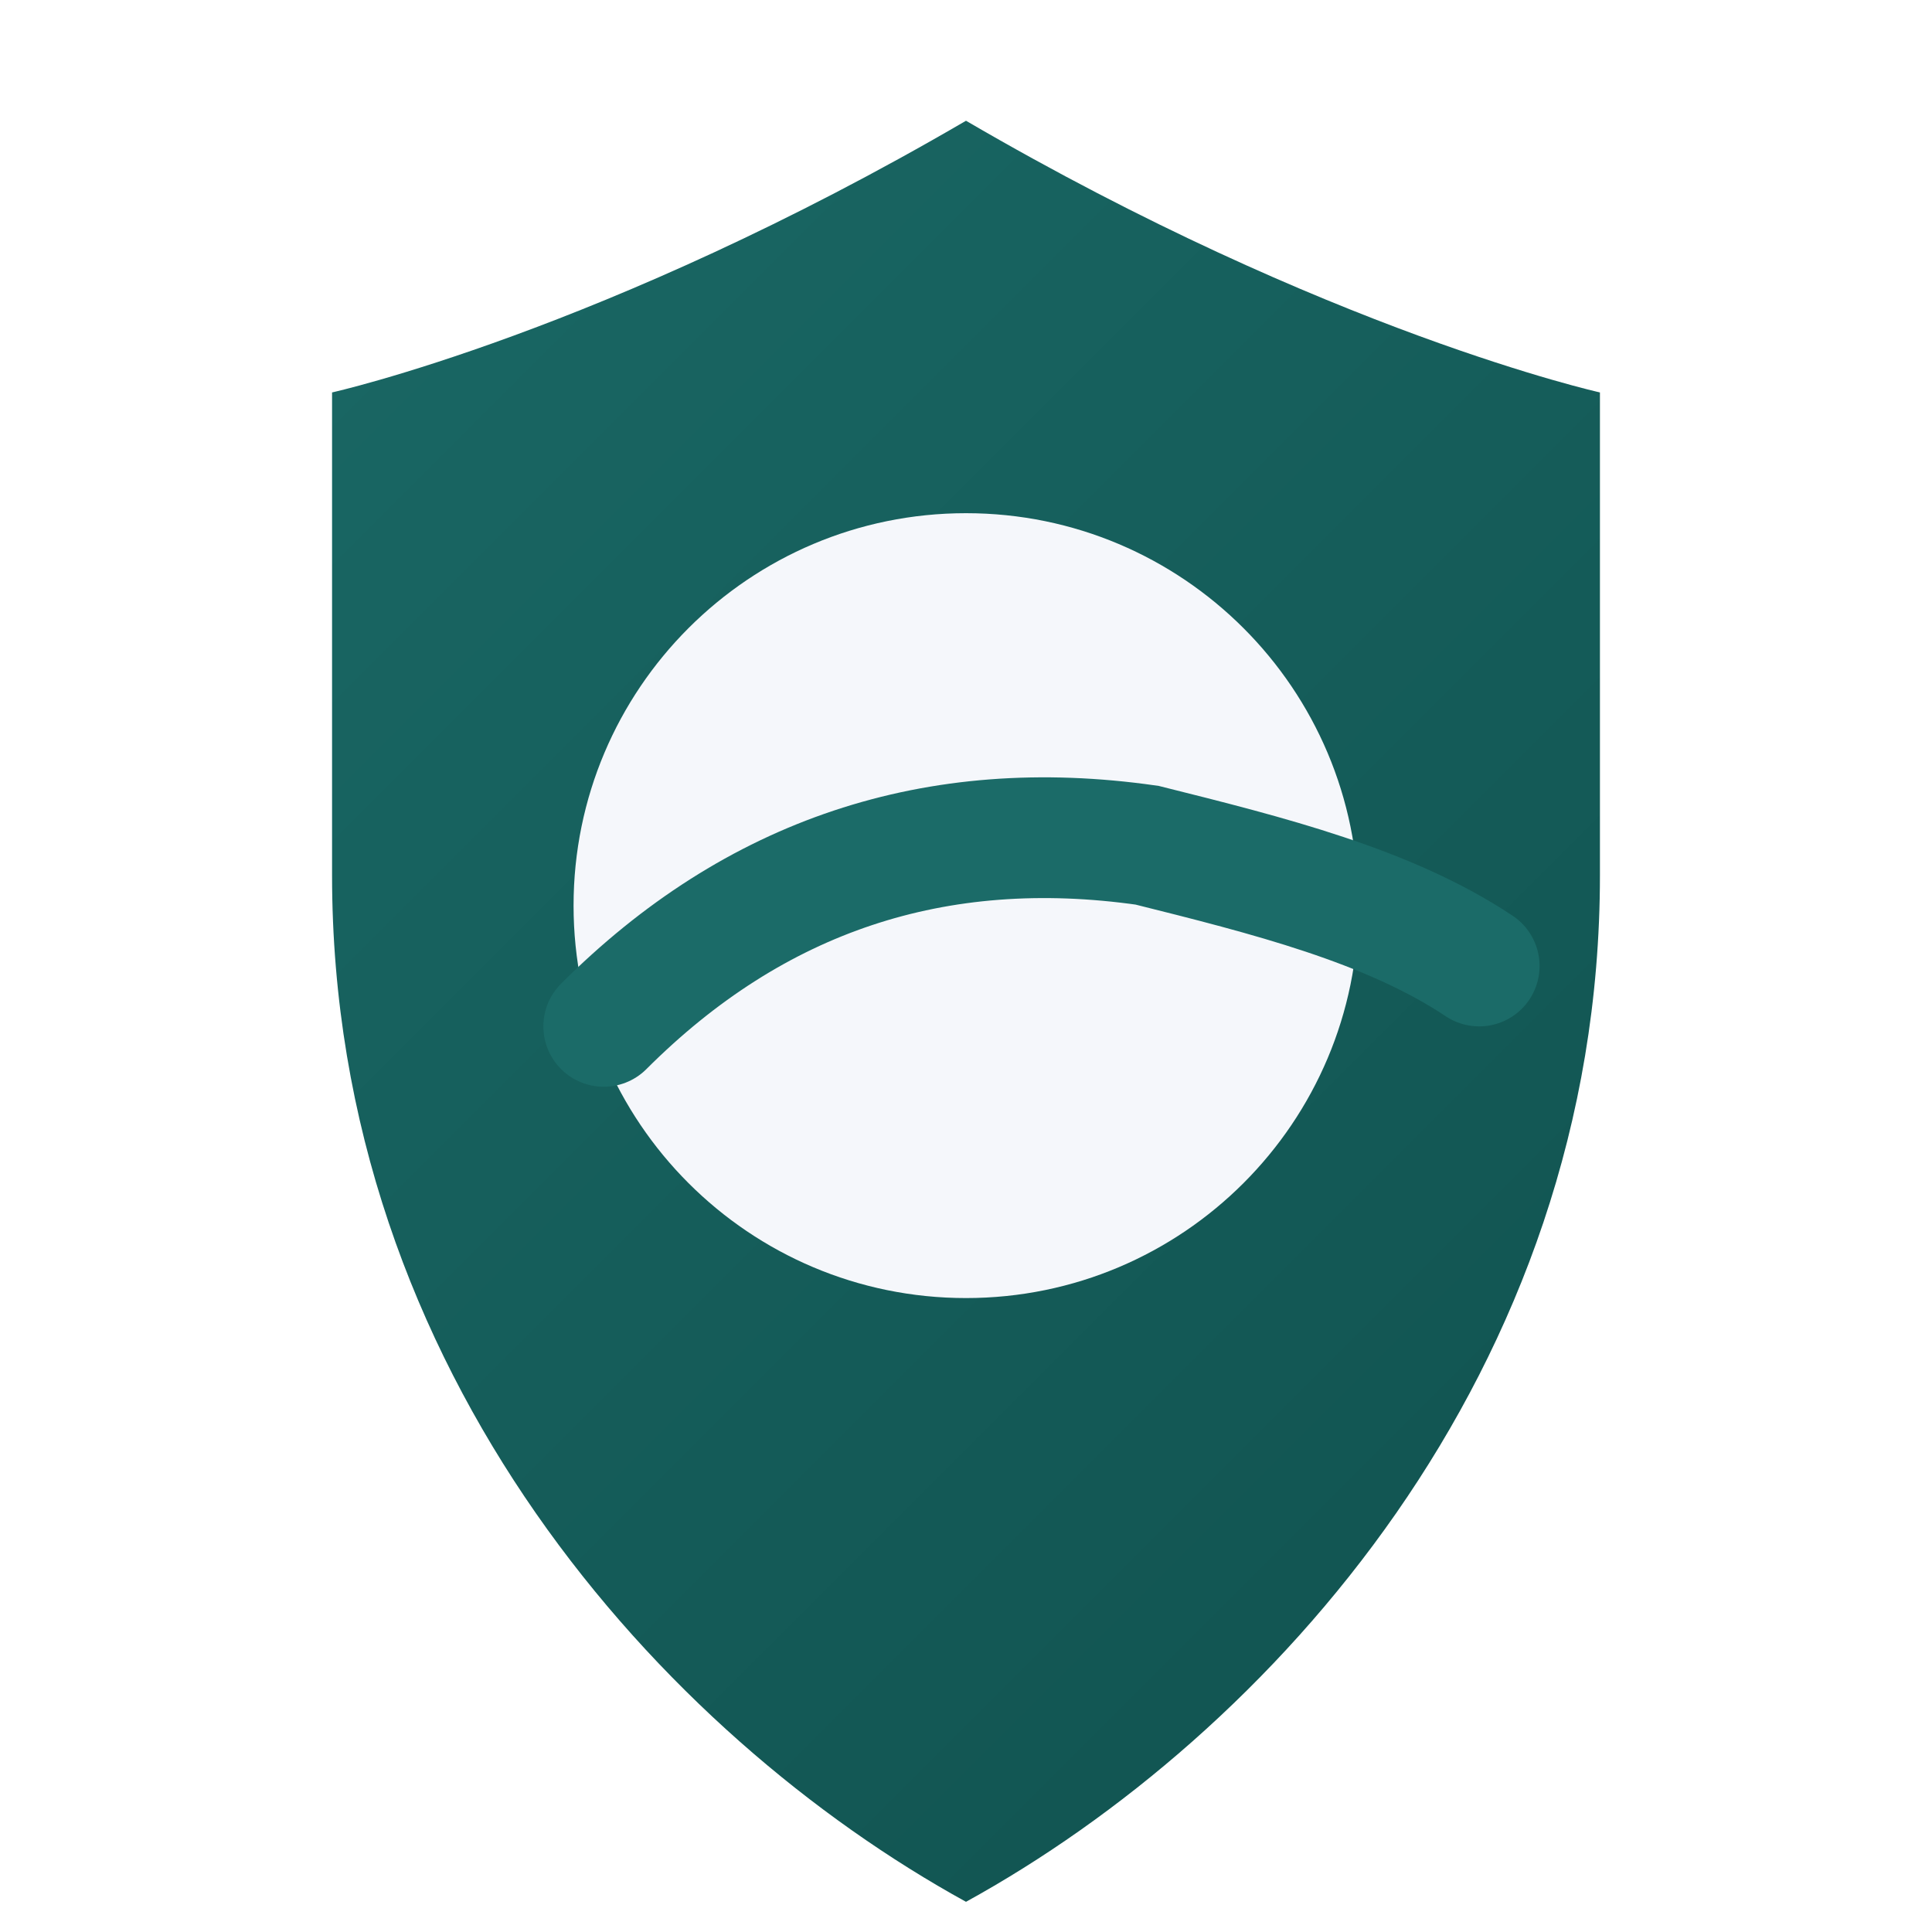
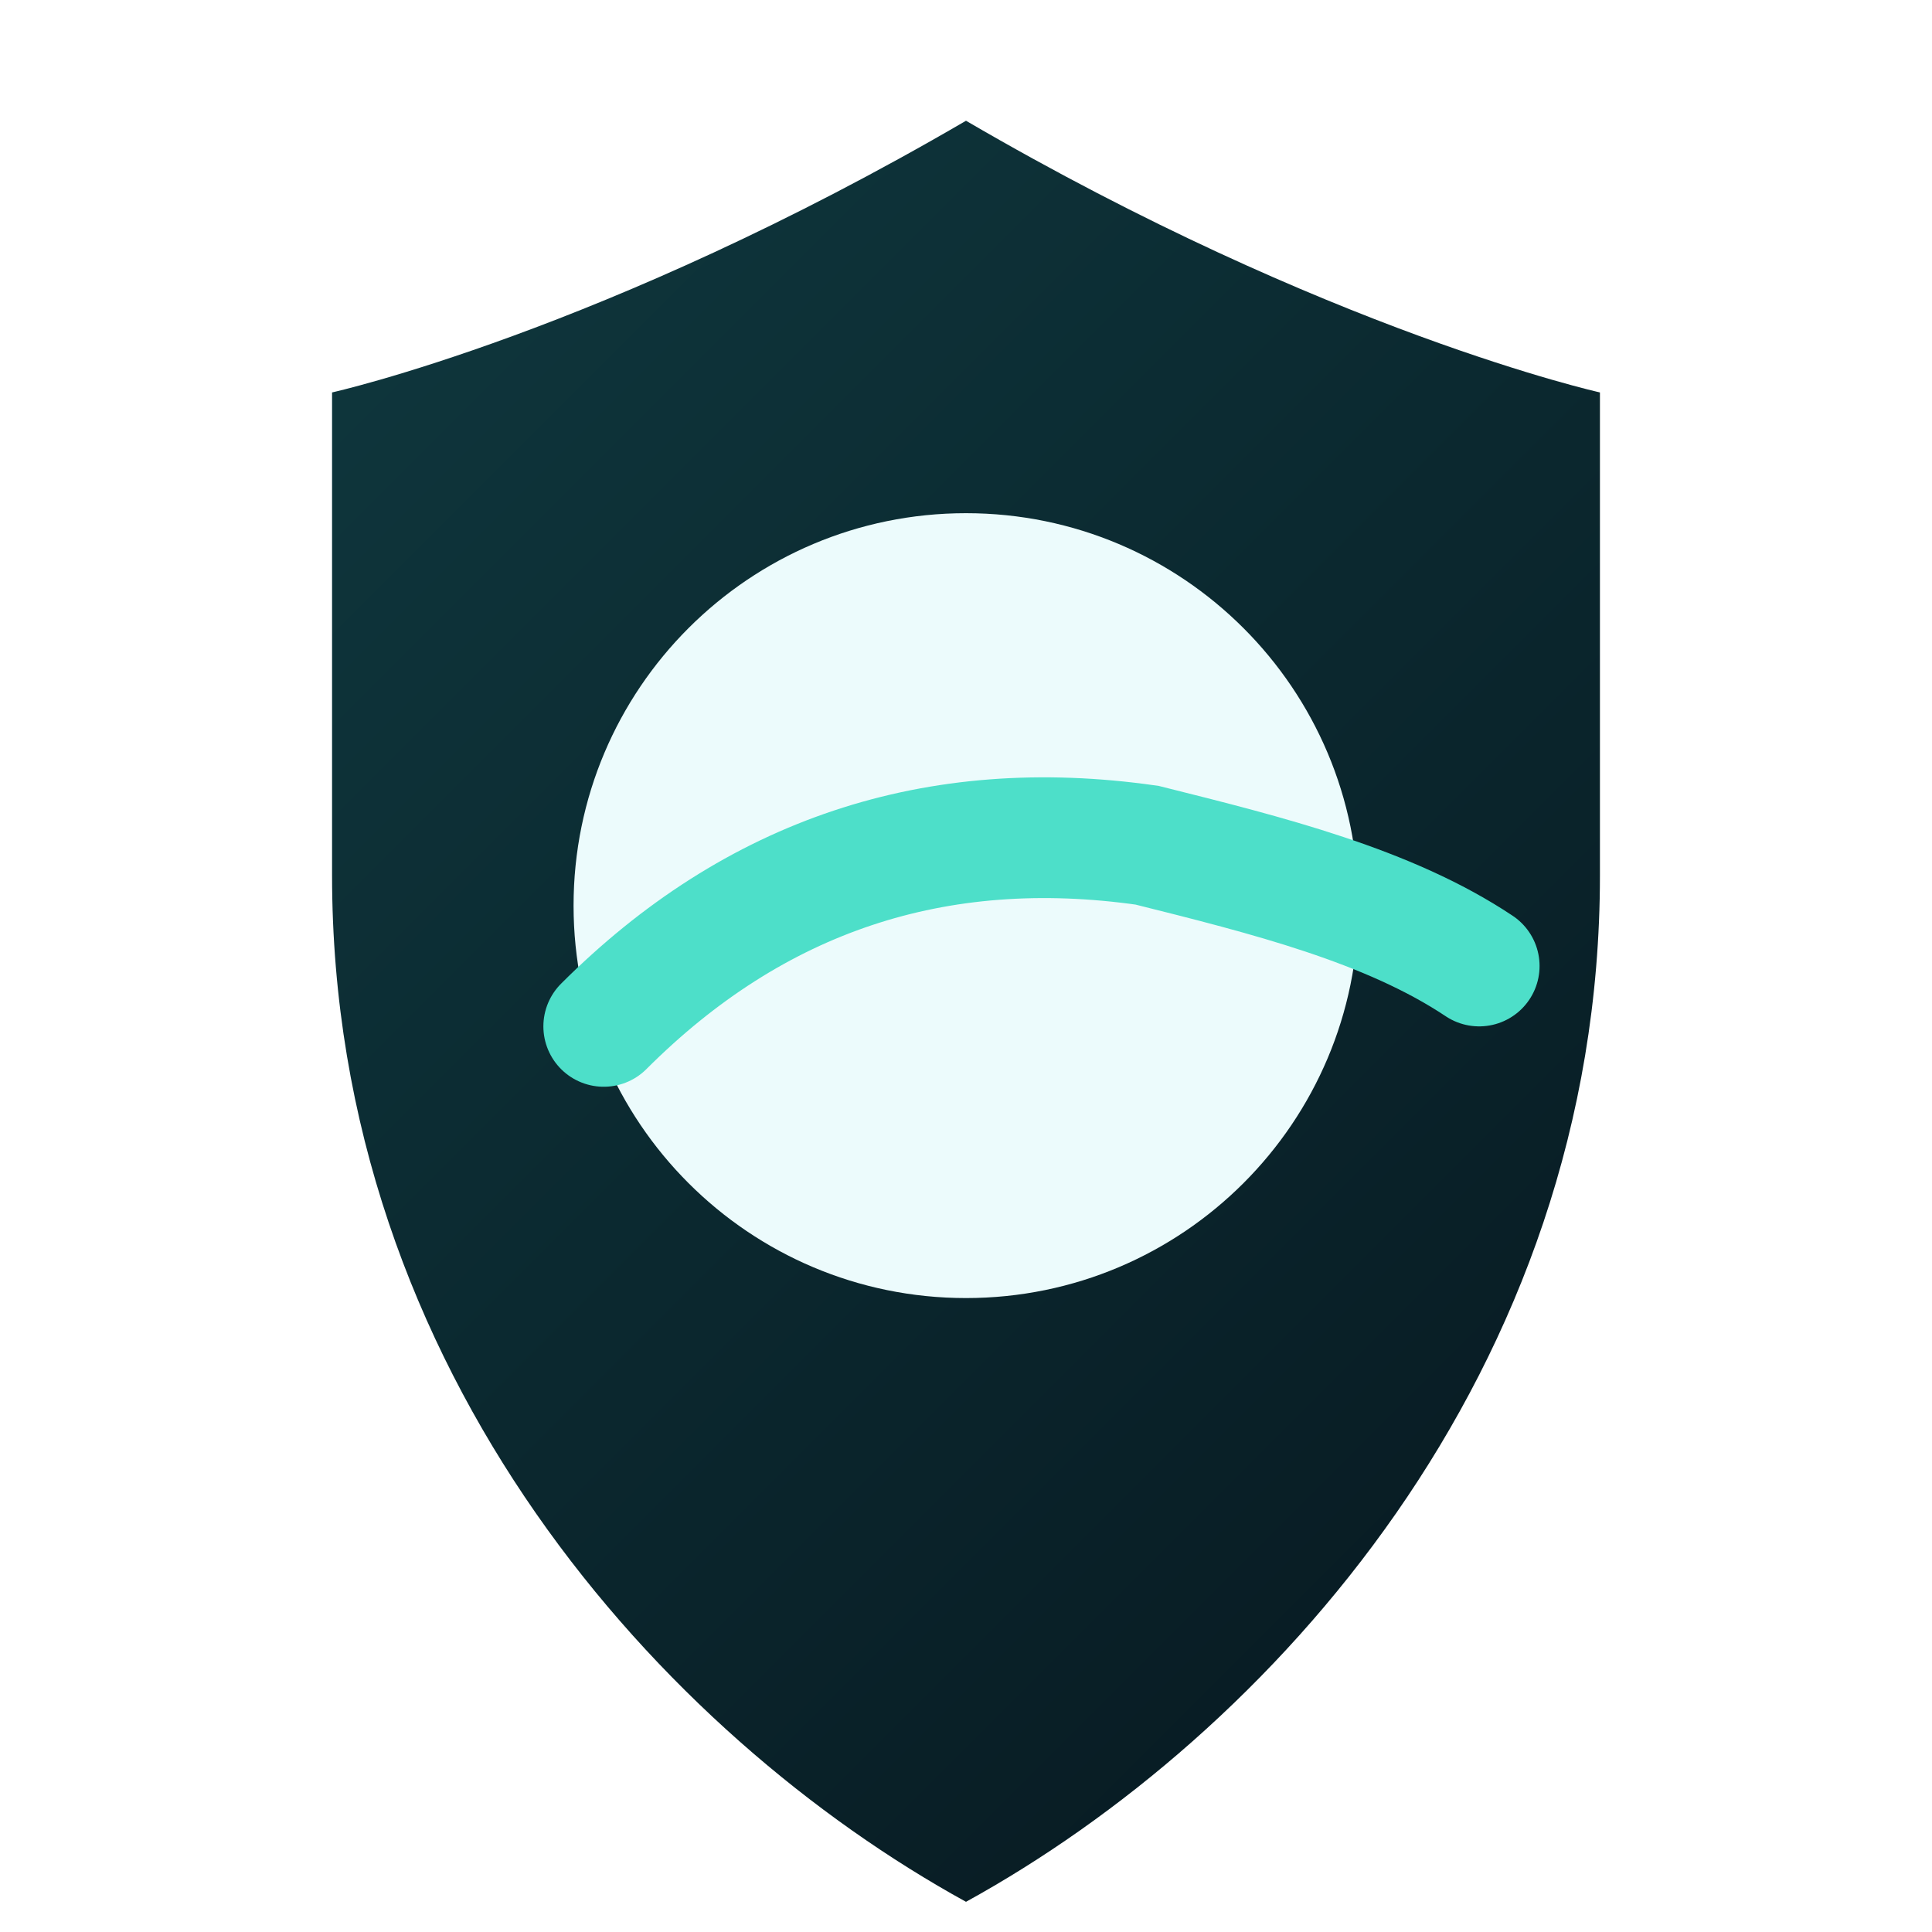
<svg xmlns="http://www.w3.org/2000/svg" width="64" height="64" viewBox="0 0 64 64" fill="none">
  <defs>
    <linearGradient id="sw-mark" x1="0" y1="0" x2="64" y2="64" gradientUnits="userSpaceOnUse">
-       <stop offset="0" stop-color="#1B6B68" />
-       <stop offset="1" stop-color="#0F4F4C" />
+       <stop offset="0" stop-color="#103D43" />
+       <stop offset="1" stop-color="#06131B" />
    </linearGradient>
  </defs>
  <path d="M32 4C20 11 11 13 11 13v16c0 16.5 11 28.5 21 34 10-5.5 21-17.5 21-34V13S44 11 32 4z" fill="url(#sw-mark)" />
-   <circle cx="32" cy="30" r="13" fill="#F5F7FB" />
-   <path d="M20 34c5-5 11-7 18-6 4 1 8 2 11 4" stroke="#1B6B68" stroke-width="4" stroke-linecap="round" />
+   <circle cx="32" cy="30" r="13" fill="#ECFBFC" />
+   <path d="M20 34c5-5 11-7 18-6 4 1 8 2 11 4" stroke="#4DDFC9" stroke-width="4" stroke-linecap="round" />
</svg>
